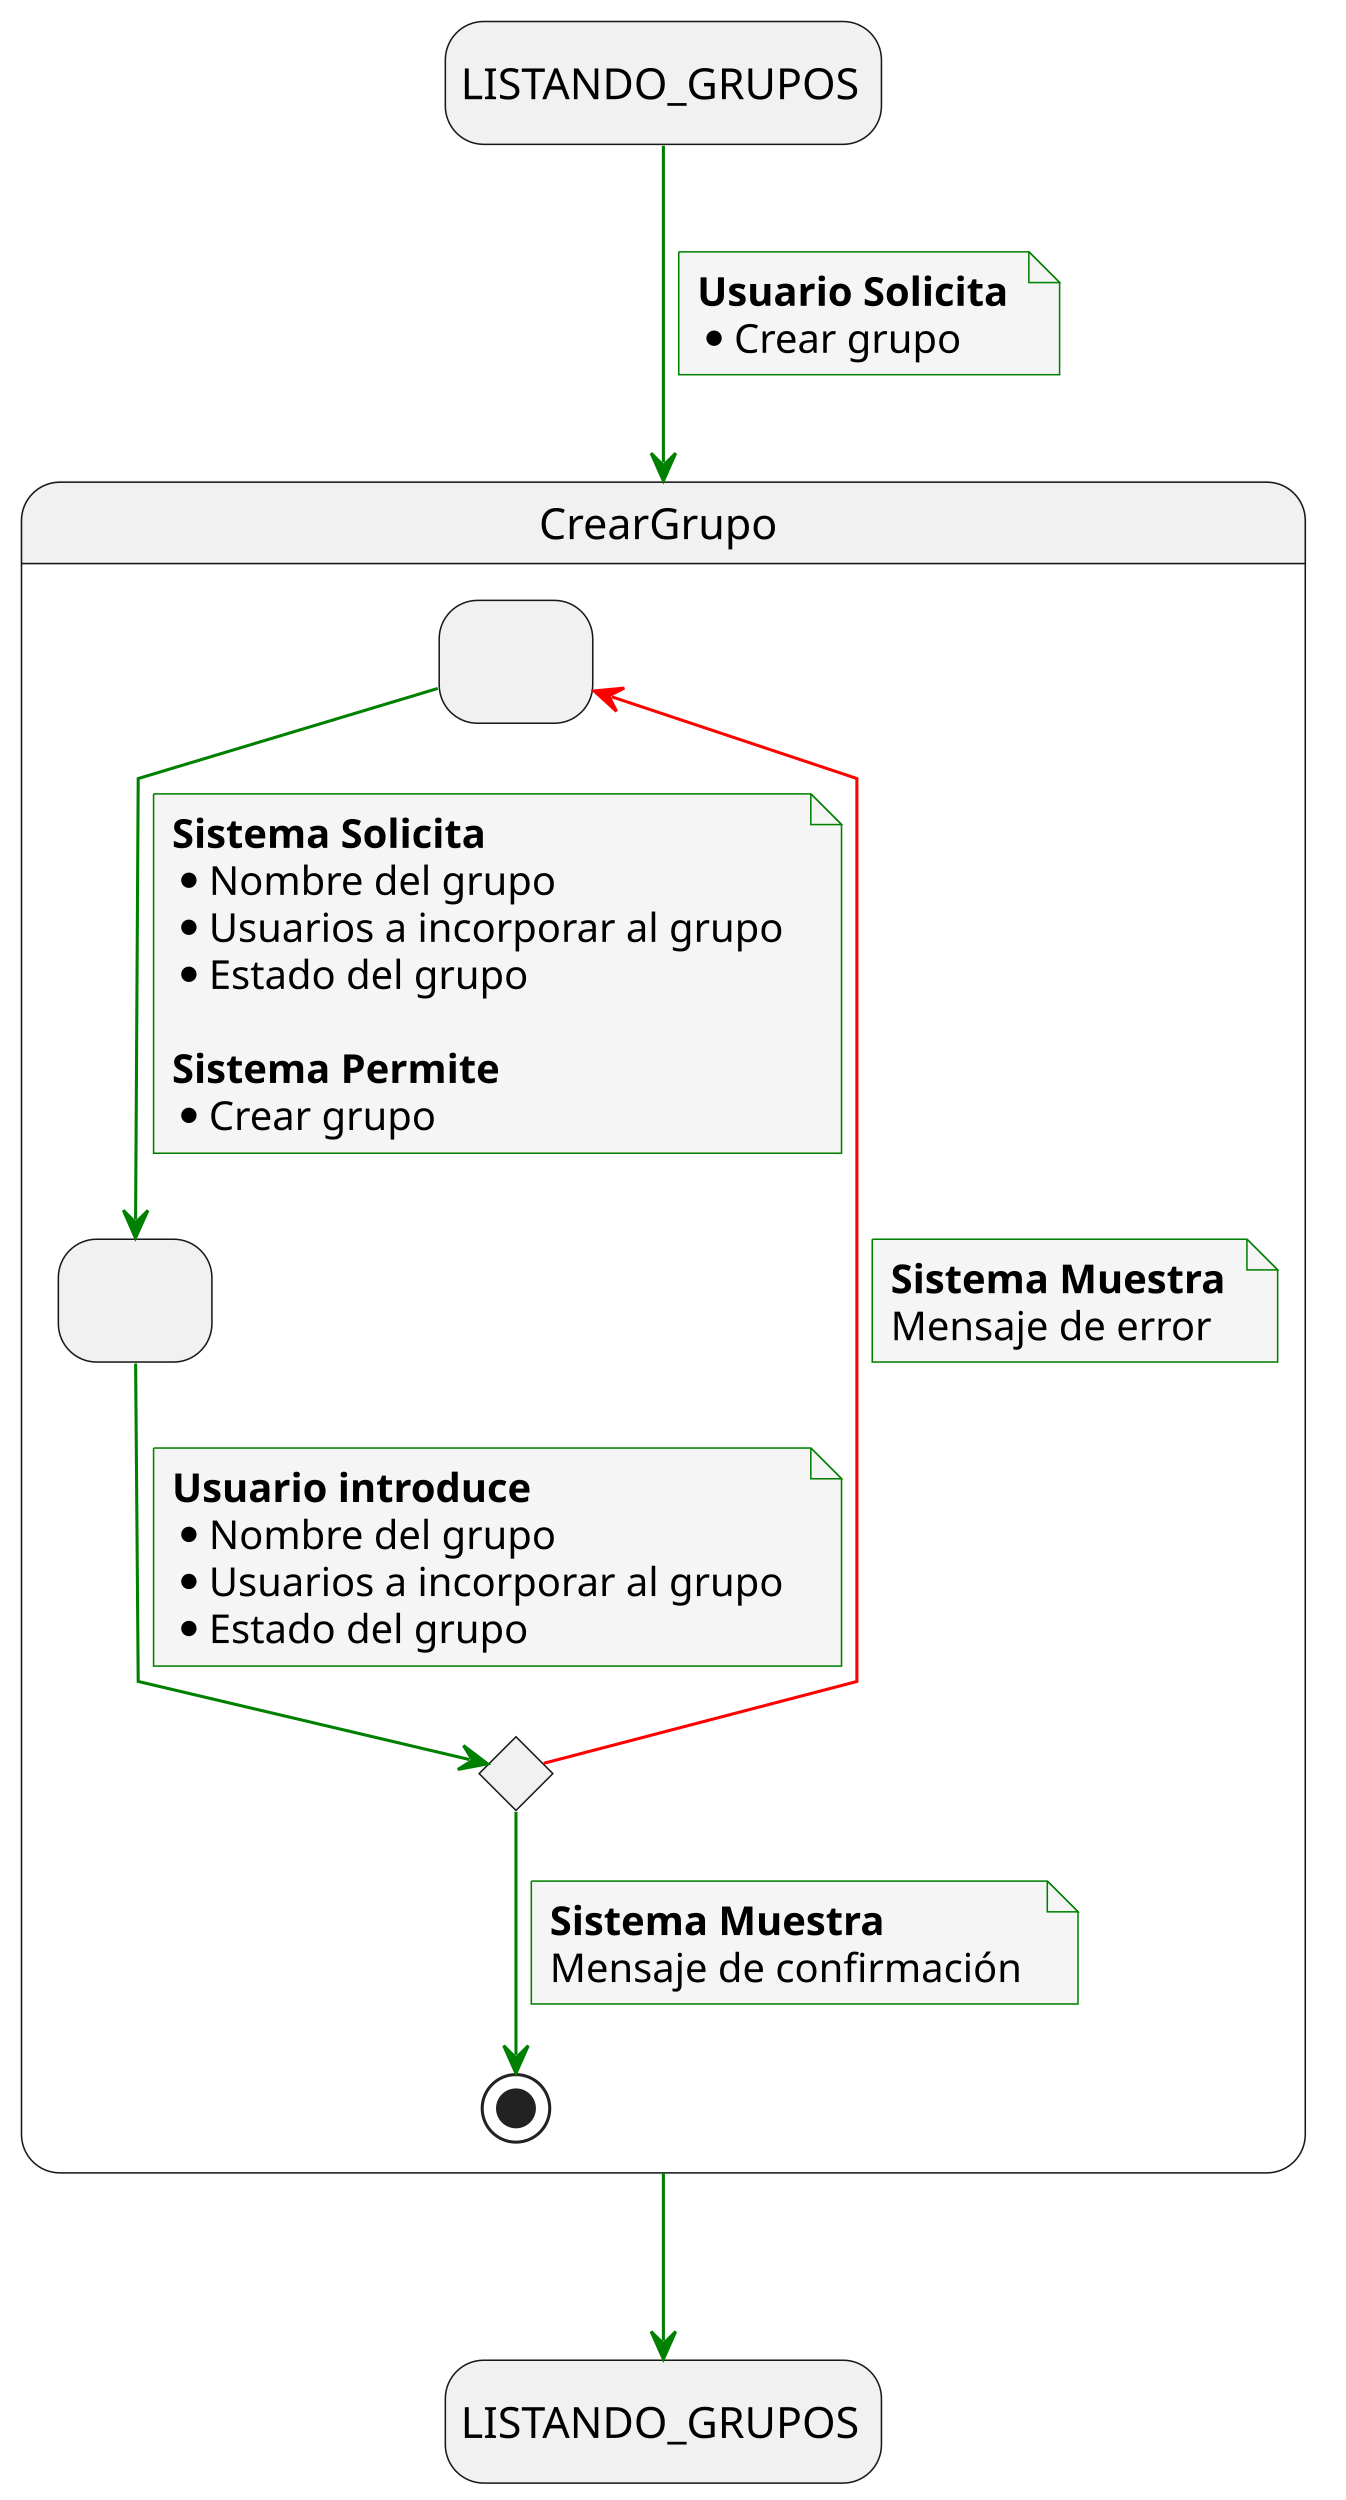
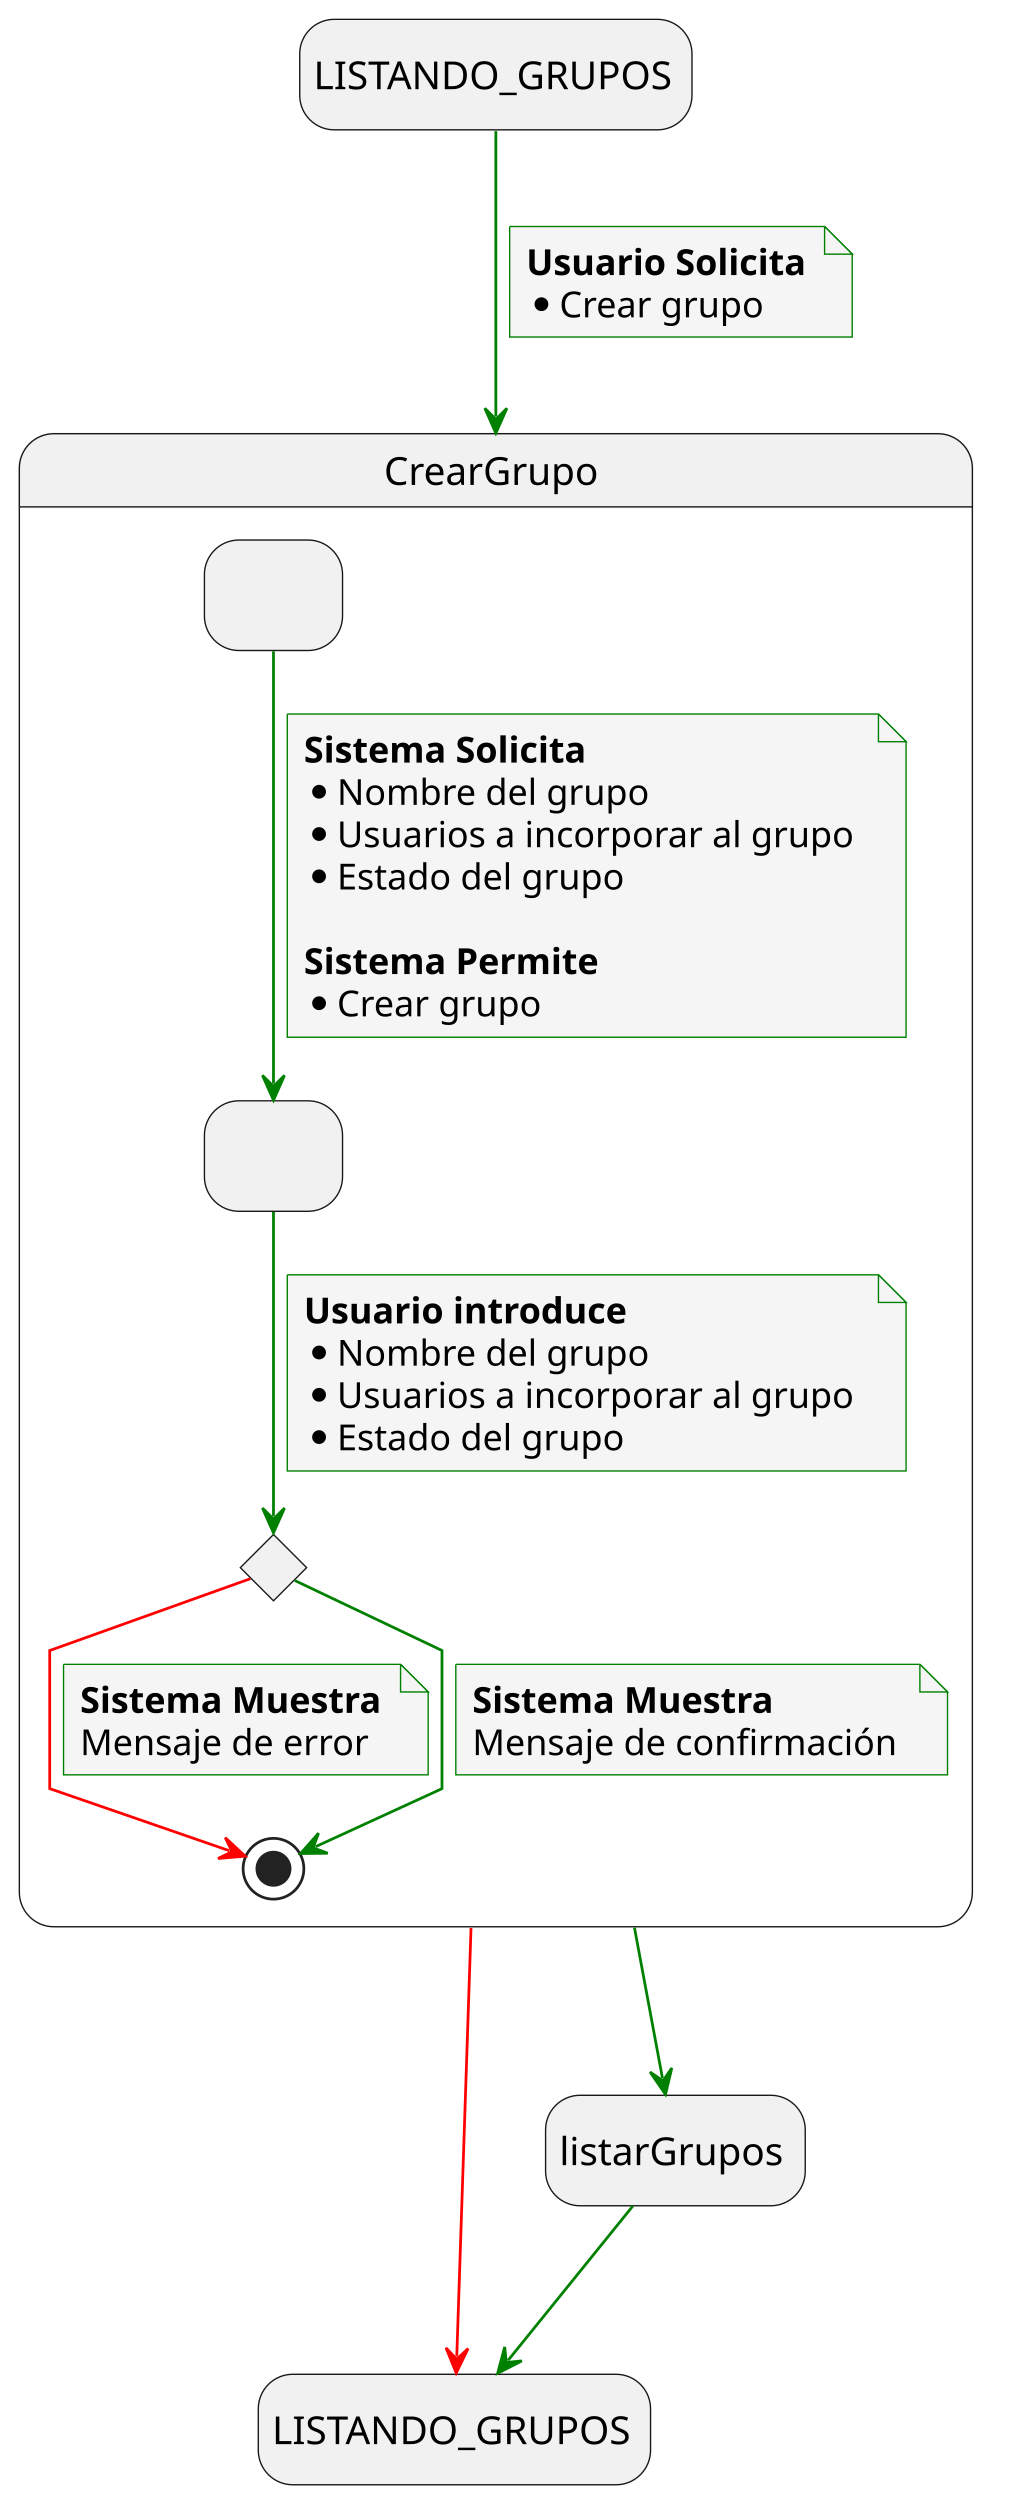
- <svg xmlns="http://www.w3.org/2000/svg" contentStyleType="text/css" height="814px" preserveAspectRatio="none" style="width:438px;height:814px;background:#FFFFFF;" version="1.1" viewBox="0 0 438 814" width="438px" zoomAndPan="magnify">
+ <svg xmlns="http://www.w3.org/2000/svg" contentStyleType="text/css" height="905px" preserveAspectRatio="none" style="width:365px;height:905px;background:#FFFFFF;" version="1.1" viewBox="0 0 365 905" width="365px" zoomAndPan="magnify">
  <defs />
  <g>
-     <rect fill="#F1F1F1" height="40" rx="12.5" ry="12.5" style="stroke:#181818;stroke-width:0.5;" width="142" x="145" y="7" />
-     <text fill="#000000" font-family="sans-serif" font-size="14" lengthAdjust="spacing" textLength="132" x="150" y="32.291">LISTANDO_GRUPOS</text>
-     <rect fill="#F1F1F1" height="40" rx="12.5" ry="12.5" style="stroke:#181818;stroke-width:0.5;" width="142" x="145" y="768.49" />
-     <text fill="#000000" font-family="sans-serif" font-size="14" lengthAdjust="spacing" textLength="132" x="150" y="793.781">LISTANDO_GRUPOS</text>
-     <path d="M19.5,157 L412.5,157 A12.5,12.5 0 0 1 425,169.5 L425,183.488 L7,183.488 L7,169.5 A12.5,12.5 0 0 1 19.5,157 " fill="#F1F1F1" style="stroke:#F1F1F1;stroke-width:1.0;" />
-     <rect fill="none" height="550.488" rx="12.5" ry="12.5" style="stroke:#181818;stroke-width:0.5;" width="418" x="7" y="157" />
-     <line style="stroke:#181818;stroke-width:0.5;" x1="7" x2="425" y1="183.488" y2="183.488" />
-     <text fill="#000000" font-family="sans-serif" font-size="14" lengthAdjust="spacing" textLength="81" x="175.5" y="175.535">CrearGrupo</text>
-     <rect fill="#F1F1F1" height="40" rx="12.5" ry="12.5" style="stroke:#181818;stroke-width:0.5;" width="50" x="143" y="195.488" />
-     <text fill="#000000" font-family="sans-serif" font-size="14" lengthAdjust="spacing" textLength="4" x="166" y="220.779"> </text>
-     <rect fill="#F1F1F1" height="40" rx="12.5" ry="12.5" style="stroke:#181818;stroke-width:0.5;" width="50" x="19" y="403.488" />
-     <text fill="#000000" font-family="sans-serif" font-size="14" lengthAdjust="spacing" textLength="4" x="42" y="428.779"> </text>
+     <rect fill="#F1F1F1" height="40" rx="12.5" ry="12.5" style="stroke:#181818;stroke-width:0.5;" width="142" x="108.5" y="7" />
+     <text fill="#000000" font-family="sans-serif" font-size="14" lengthAdjust="spacing" textLength="132" x="113.5" y="32.291">LISTANDO_GRUPOS</text>
+     <rect fill="#F1F1F1" height="40" rx="12.5" ry="12.5" style="stroke:#181818;stroke-width:0.5;" width="142" x="93.5" y="859.49" />
+     <text fill="#000000" font-family="sans-serif" font-size="14" lengthAdjust="spacing" textLength="132" x="98.5" y="884.781">LISTANDO_GRUPOS</text>
+     <rect fill="#F1F1F1" height="40" rx="12.5" ry="12.5" style="stroke:#181818;stroke-width:0.5;" width="94" x="197.5" y="758.49" />
+     <text fill="#000000" font-family="sans-serif" font-size="14" lengthAdjust="spacing" textLength="84" x="202.5" y="783.781">listarGrupos</text>
+     <path d="M19.5,157 L339.5,157 A12.5,12.5 0 0 1 352,169.5 L352,183.488 L7,183.488 L7,169.5 A12.5,12.5 0 0 1 19.5,157 " fill="#F1F1F1" style="stroke:#F1F1F1;stroke-width:1.0;" />
+     <rect fill="none" height="540.488" rx="12.5" ry="12.5" style="stroke:#181818;stroke-width:0.5;" width="345" x="7" y="157" />
+     <line style="stroke:#181818;stroke-width:0.5;" x1="7" x2="352" y1="183.488" y2="183.488" />
+     <text fill="#000000" font-family="sans-serif" font-size="14" lengthAdjust="spacing" textLength="81" x="139" y="175.535">CrearGrupo</text>
+     <rect fill="#F1F1F1" height="40" rx="12.5" ry="12.5" style="stroke:#181818;stroke-width:0.5;" width="50" x="74" y="195.488" />
+     <text fill="#000000" font-family="sans-serif" font-size="14" lengthAdjust="spacing" textLength="4" x="97" y="220.779"> </text>
+     <rect fill="#F1F1F1" height="40" rx="12.5" ry="12.5" style="stroke:#181818;stroke-width:0.5;" width="50" x="74" y="398.488" />
+     <text fill="#000000" font-family="sans-serif" font-size="14" lengthAdjust="spacing" textLength="4" x="97" y="423.779"> </text>
    <g id="elem_revisionFiltrosEnviados">
-       <polygon fill="#F1F1F1" points="168,565.488,180,577.488,168,589.488,156,577.488,168,565.488" style="stroke:#181818;stroke-width:0.5;" />
+       <polygon fill="#F1F1F1" points="99,555.488,111,567.488,99,579.488,87,567.488,99,555.488" style="stroke:#181818;stroke-width:0.5;" />
    </g>
-     <ellipse cx="168" cy="686.488" fill="none" rx="11" ry="11" style="stroke:#222222;stroke-width:1.0;" />
-     <ellipse cx="168" cy="686.488" fill="#222222" rx="6" ry="6" style="stroke:#222222;stroke-width:1.0;" />
+     <ellipse cx="99" cy="676.488" fill="none" rx="11" ry="11" style="stroke:#222222;stroke-width:1.0;" />
+     <ellipse cx="99" cy="676.488" fill="#222222" rx="6" ry="6" style="stroke:#222222;stroke-width:1.0;" />
    <g id="link_solicitudFiltros_envioFiltros">
-       <path d="M142.51,224.158 C106.49,234.988 45,253.488 45,253.488 C45,253.488 44.416,352.708 44.147,397.098 " fill="none" id="solicitudFiltros-to-envioFiltros" style="stroke:#008000;stroke-width:1.0;" />
-       <polygon fill="#008000" points="44.11,403.098,48.165,394.123,44.14,398.098,40.165,394.074,44.11,403.098" style="stroke:#008000;stroke-width:1.0;" />
-       <path d="M50,258.488 L50,375.488 L274,375.488 L274,268.488 L264,258.488 L50,258.488 " fill="#F5F5F5" style="stroke:#008000;stroke-width:0.5;" />
-       <path d="M264,258.488 L264,268.488 L274,268.488 L264,258.488 " fill="#F5F5F5" style="stroke:#008000;stroke-width:0.5;" />
-       <text fill="#000000" font-family="sans-serif" font-size="13" font-weight="bold" lengthAdjust="spacing" textLength="103" x="56" y="276.057">Sistema Solicita</text>
-       <ellipse cx="61.5" cy="286.609" fill="#000000" rx="2.5" ry="2.5" style="stroke:#000000;stroke-width:0.0;" />
-       <text fill="#000000" font-family="sans-serif" font-size="13" lengthAdjust="spacing" textLength="114" x="68" y="291.367">Nombre del grupo</text>
-       <ellipse cx="61.5" cy="301.92" fill="#000000" rx="2.5" ry="2.5" style="stroke:#000000;stroke-width:0.0;" />
-       <text fill="#000000" font-family="sans-serif" font-size="13" lengthAdjust="spacing" textLength="191" x="68" y="306.678">Usuarios a incorporar al grupo</text>
-       <ellipse cx="61.5" cy="317.231" fill="#000000" rx="2.5" ry="2.5" style="stroke:#000000;stroke-width:0.0;" />
-       <text fill="#000000" font-family="sans-serif" font-size="13" lengthAdjust="spacing" textLength="106" x="68" y="321.988">Estado del grupo</text>
-       <text fill="#000000" font-family="sans-serif" font-size="13" lengthAdjust="spacing" textLength="4" x="56" y="337.299"> </text>
-       <text fill="#000000" font-family="sans-serif" font-size="13" font-weight="bold" lengthAdjust="spacing" textLength="108" x="56" y="352.609">Sistema Permite</text>
-       <ellipse cx="61.5" cy="363.162" fill="#000000" rx="2.5" ry="2.5" style="stroke:#000000;stroke-width:0.0;" />
-       <text fill="#000000" font-family="sans-serif" font-size="13" lengthAdjust="spacing" textLength="74" x="68" y="367.92">Crear grupo</text>
+       <path d="M99,235.758 C99,274.178 99,353.898 99,392.278 " fill="none" id="solicitudFiltros-to-envioFiltros" style="stroke:#008000;stroke-width:1.0;" />
+       <polygon fill="#008000" points="99,398.278,103,389.278,99,393.278,95,389.278,99,398.278" style="stroke:#008000;stroke-width:1.0;" />
+       <path d="M104,258.488 L104,375.488 L328,375.488 L328,268.488 L318,258.488 L104,258.488 " fill="#F5F5F5" style="stroke:#008000;stroke-width:0.5;" />
+       <path d="M318,258.488 L318,268.488 L328,268.488 L318,258.488 " fill="#F5F5F5" style="stroke:#008000;stroke-width:0.5;" />
+       <text fill="#000000" font-family="sans-serif" font-size="13" font-weight="bold" lengthAdjust="spacing" textLength="103" x="110" y="276.057">Sistema Solicita</text>
+       <ellipse cx="115.5" cy="286.609" fill="#000000" rx="2.5" ry="2.5" style="stroke:#000000;stroke-width:0.0;" />
+       <text fill="#000000" font-family="sans-serif" font-size="13" lengthAdjust="spacing" textLength="114" x="122" y="291.367">Nombre del grupo</text>
+       <ellipse cx="115.5" cy="301.92" fill="#000000" rx="2.5" ry="2.5" style="stroke:#000000;stroke-width:0.0;" />
+       <text fill="#000000" font-family="sans-serif" font-size="13" lengthAdjust="spacing" textLength="191" x="122" y="306.678">Usuarios a incorporar al grupo</text>
+       <ellipse cx="115.5" cy="317.231" fill="#000000" rx="2.5" ry="2.5" style="stroke:#000000;stroke-width:0.0;" />
+       <text fill="#000000" font-family="sans-serif" font-size="13" lengthAdjust="spacing" textLength="106" x="122" y="321.988">Estado del grupo</text>
+       <text fill="#000000" font-family="sans-serif" font-size="13" lengthAdjust="spacing" textLength="4" x="110" y="337.299"> </text>
+       <text fill="#000000" font-family="sans-serif" font-size="13" font-weight="bold" lengthAdjust="spacing" textLength="108" x="110" y="352.609">Sistema Permite</text>
+       <ellipse cx="115.5" cy="363.162" fill="#000000" rx="2.5" ry="2.5" style="stroke:#000000;stroke-width:0.0;" />
+       <text fill="#000000" font-family="sans-serif" font-size="13" lengthAdjust="spacing" textLength="74" x="122" y="367.92">Crear grupo</text>
    </g>
    <g id="link_envioFiltros_revisionFiltrosEnviados">
-       <path d="M44.16,443.978 C44.44,478.658 45,547.488 45,547.488 C45,547.488 124.31,566.192 152.91,572.932 " fill="none" id="envioFiltros-to-revisionFiltrosEnviados" style="stroke:#008000;stroke-width:1.0;" />
-       <polygon fill="#008000" points="158.75,574.308,150.907,568.351,153.883,573.161,149.072,576.137,158.75,574.308" style="stroke:#008000;stroke-width:1.0;" />
-       <path d="M50,471.488 L50,542.488 L274,542.488 L274,481.488 L264,471.488 L50,471.488 " fill="#F5F5F5" style="stroke:#008000;stroke-width:0.5;" />
-       <path d="M264,471.488 L264,481.488 L274,481.488 L264,471.488 " fill="#F5F5F5" style="stroke:#008000;stroke-width:0.5;" />
-       <text fill="#000000" font-family="sans-serif" font-size="13" font-weight="bold" lengthAdjust="spacing" textLength="121" x="56" y="489.057">Usuario introduce</text>
-       <ellipse cx="61.5" cy="499.609" fill="#000000" rx="2.5" ry="2.5" style="stroke:#000000;stroke-width:0.0;" />
-       <text fill="#000000" font-family="sans-serif" font-size="13" lengthAdjust="spacing" textLength="114" x="68" y="504.367">Nombre del grupo</text>
-       <ellipse cx="61.5" cy="514.92" fill="#000000" rx="2.5" ry="2.5" style="stroke:#000000;stroke-width:0.0;" />
-       <text fill="#000000" font-family="sans-serif" font-size="13" lengthAdjust="spacing" textLength="191" x="68" y="519.678">Usuarios a incorporar al grupo</text>
-       <ellipse cx="61.5" cy="530.231" fill="#000000" rx="2.5" ry="2.5" style="stroke:#000000;stroke-width:0.0;" />
-       <text fill="#000000" font-family="sans-serif" font-size="13" lengthAdjust="spacing" textLength="106" x="68" y="534.988">Estado del grupo</text>
-     </g>
-     <g id="link_revisionFiltrosEnviados_solicitudFiltros">
-       <path d="M177.08,574.118 C203.59,567.188 279,547.488 279,547.488 C279,547.488 279,253.488 279,253.488 C279,253.488 231.932,237.795 199.162,226.875 " fill="none" id="revisionFiltrosEnviados-to-solicitudFiltros" style="stroke:#FF0000;stroke-width:1.0;" />
-       <polygon fill="#FF0000" points="193.47,224.978,200.744,231.618,198.214,226.559,203.273,224.029,193.47,224.978" style="stroke:#FF0000;stroke-width:1.0;" />
-       <path d="M284,403.488 L284,443.488 L416,443.488 L416,413.488 L406,403.488 L284,403.488 " fill="#F5F5F5" style="stroke:#008000;stroke-width:0.5;" />
-       <path d="M406,403.488 L406,413.488 L416,413.488 L406,403.488 " fill="#F5F5F5" style="stroke:#008000;stroke-width:0.5;" />
-       <text fill="#000000" font-family="sans-serif" font-size="13" font-weight="bold" lengthAdjust="spacing" textLength="111" x="290" y="421.057">Sistema Muestra</text>
-       <text fill="#000000" font-family="sans-serif" font-size="13" lengthAdjust="spacing" textLength="104" x="290" y="436.367">Mensaje de error</text>
+       <path d="M99,438.708 C99,469.678 99,523.708 99,548.908 " fill="none" id="envioFiltros-to-revisionFiltrosEnviados" style="stroke:#008000;stroke-width:1.0;" />
+       <polygon fill="#008000" points="99,554.908,103,545.908,99,549.908,95,545.908,99,554.908" style="stroke:#008000;stroke-width:1.0;" />
+       <path d="M104,461.488 L104,532.488 L328,532.488 L328,471.488 L318,461.488 L104,461.488 " fill="#F5F5F5" style="stroke:#008000;stroke-width:0.5;" />
+       <path d="M318,461.488 L318,471.488 L328,471.488 L318,461.488 " fill="#F5F5F5" style="stroke:#008000;stroke-width:0.5;" />
+       <text fill="#000000" font-family="sans-serif" font-size="13" font-weight="bold" lengthAdjust="spacing" textLength="121" x="110" y="479.057">Usuario introduce</text>
+       <ellipse cx="115.5" cy="489.609" fill="#000000" rx="2.5" ry="2.5" style="stroke:#000000;stroke-width:0.0;" />
+       <text fill="#000000" font-family="sans-serif" font-size="13" lengthAdjust="spacing" textLength="114" x="122" y="494.367">Nombre del grupo</text>
+       <ellipse cx="115.5" cy="504.92" fill="#000000" rx="2.5" ry="2.5" style="stroke:#000000;stroke-width:0.0;" />
+       <text fill="#000000" font-family="sans-serif" font-size="13" lengthAdjust="spacing" textLength="191" x="122" y="509.678">Usuarios a incorporar al grupo</text>
+       <ellipse cx="115.5" cy="520.231" fill="#000000" rx="2.5" ry="2.5" style="stroke:#000000;stroke-width:0.0;" />
+       <text fill="#000000" font-family="sans-serif" font-size="13" lengthAdjust="spacing" textLength="106" x="122" y="524.988">Estado del grupo</text>
    </g>
    <g id="link_revisionFiltrosEnviados_*end*CrearGrupo">
-       <path d="M168,589.938 C168,610.858 168,648.938 168,669.068 " fill="none" id="revisionFiltrosEnviados-to-*end*CrearGrupo" style="stroke:#008000;stroke-width:1.0;" />
-       <polygon fill="#008000" points="168,675.068,172,666.068,168,670.068,164,666.068,168,675.068" style="stroke:#008000;stroke-width:1.0;" />
-       <path d="M173,612.488 L173,652.488 L351,652.488 L351,622.488 L341,612.488 L173,612.488 " fill="#F5F5F5" style="stroke:#008000;stroke-width:0.5;" />
-       <path d="M341,612.488 L341,622.488 L351,622.488 L341,612.488 " fill="#F5F5F5" style="stroke:#008000;stroke-width:0.5;" />
-       <text fill="#000000" font-family="sans-serif" font-size="13" font-weight="bold" lengthAdjust="spacing" textLength="111" x="179" y="630.057">Sistema Muestra</text>
-       <text fill="#000000" font-family="sans-serif" font-size="13" lengthAdjust="spacing" textLength="157" x="179" y="645.367">Mensaje de confirmación</text>
+       <path d="M90.64,571.478 C69.94,578.888 18,597.488 18,597.488 C18,597.488 18,647.488 18,647.488 C18,647.488 61.279,662.449 83.069,669.979 " fill="none" id="revisionFiltrosEnviados-to-*end*CrearGrupo" style="stroke:#FF0000;stroke-width:1.0;" />
+       <polygon fill="#FF0000" points="88.74,671.938,81.54,665.218,84.014,670.305,78.927,672.779,88.74,671.938" style="stroke:#FF0000;stroke-width:1.0;" />
+       <path d="M23,602.488 L23,642.488 L155,642.488 L155,612.488 L145,602.488 L23,602.488 " fill="#F5F5F5" style="stroke:#008000;stroke-width:0.5;" />
+       <path d="M145,602.488 L145,612.488 L155,612.488 L145,602.488 " fill="#F5F5F5" style="stroke:#008000;stroke-width:0.5;" />
+       <text fill="#000000" font-family="sans-serif" font-size="13" font-weight="bold" lengthAdjust="spacing" textLength="111" x="29" y="620.057">Sistema Muestra</text>
+       <text fill="#000000" font-family="sans-serif" font-size="13" lengthAdjust="spacing" textLength="104" x="29" y="635.367">Mensaje de error</text>
+     </g>
+     <g id="link_revisionFiltrosEnviados_*end*CrearGrupo">
+       <path d="M106.73,572.158 C123.14,579.968 160,597.488 160,597.488 C160,597.488 160,647.488 160,647.488 C160,647.488 131.493,660.576 114.253,668.486 " fill="none" id="revisionFiltrosEnviados-to-*end*CrearGrupo-1" style="stroke:#008000;stroke-width:1.0;" />
+       <polygon fill="#008000" points="108.8,670.988,118.648,670.871,113.344,668.903,115.312,663.6,108.8,670.988" style="stroke:#008000;stroke-width:1.0;" />
+       <path d="M165,602.488 L165,642.488 L343,642.488 L343,612.488 L333,602.488 L165,602.488 " fill="#F5F5F5" style="stroke:#008000;stroke-width:0.5;" />
+       <path d="M333,602.488 L333,612.488 L343,612.488 L333,602.488 " fill="#F5F5F5" style="stroke:#008000;stroke-width:0.5;" />
+       <text fill="#000000" font-family="sans-serif" font-size="13" font-weight="bold" lengthAdjust="spacing" textLength="111" x="171" y="620.057">Sistema Muestra</text>
+       <text fill="#000000" font-family="sans-serif" font-size="13" lengthAdjust="spacing" textLength="157" x="171" y="635.367">Mensaje de confirmación</text>
    </g>
    <g id="link_startState_CrearGrupo">
-       <path d="M216,47.45 C216,70.11 216,104.38 216,150.56 " fill="none" id="startState-to-CrearGrupo" style="stroke:#008000;stroke-width:1.0;" />
-       <polygon fill="#008000" points="216,156.56,220,147.56,216,151.56,212,147.56,216,156.56" style="stroke:#008000;stroke-width:1.0;" />
-       <path d="M221,82 L221,122 L345,122 L345,92 L335,82 L221,82 " fill="#F5F5F5" style="stroke:#008000;stroke-width:0.5;" />
-       <path d="M335,82 L335,92 L345,92 L335,82 " fill="#F5F5F5" style="stroke:#008000;stroke-width:0.5;" />
-       <text fill="#000000" font-family="sans-serif" font-size="13" font-weight="bold" lengthAdjust="spacing" textLength="103" x="227" y="99.568">Usuario Solicita</text>
-       <ellipse cx="232.5" cy="110.121" fill="#000000" rx="2.5" ry="2.5" style="stroke:#000000;stroke-width:0.0;" />
-       <text fill="#000000" font-family="sans-serif" font-size="13" lengthAdjust="spacing" textLength="74" x="239" y="114.879">Crear grupo</text>
+       <path d="M179.5,47.48 C179.5,70.2 179.5,104.6 179.5,150.79 " fill="none" id="startState-to-CrearGrupo" style="stroke:#008000;stroke-width:1.0;" />
+       <polygon fill="#008000" points="179.5,156.79,183.5,147.79,179.5,151.79,175.5,147.79,179.5,156.79" style="stroke:#008000;stroke-width:1.0;" />
+       <path d="M184.5,82 L184.5,122 L308.5,122 L308.5,92 L298.5,82 L184.5,82 " fill="#F5F5F5" style="stroke:#008000;stroke-width:0.5;" />
+       <path d="M298.5,82 L298.5,92 L308.5,92 L298.5,82 " fill="#F5F5F5" style="stroke:#008000;stroke-width:0.5;" />
+       <text fill="#000000" font-family="sans-serif" font-size="13" font-weight="bold" lengthAdjust="spacing" textLength="103" x="190.5" y="99.568">Usuario Solicita</text>
+       <ellipse cx="196" cy="110.121" fill="#000000" rx="2.5" ry="2.5" style="stroke:#000000;stroke-width:0.0;" />
+       <text fill="#000000" font-family="sans-serif" font-size="13" lengthAdjust="spacing" textLength="74" x="202.5" y="114.879">Crear grupo</text>
    </g>
    <g id="link_CrearGrupo_endState">
-       <path d="M216,707.55 C216,732.57 216,747.85 216,762.14 " fill="none" id="CrearGrupo-to-endState" style="stroke:#008000;stroke-width:1.0;" />
-       <polygon fill="#008000" points="216,768.14,220,759.14,216,763.14,212,759.14,216,768.14" style="stroke:#008000;stroke-width:1.0;" />
+       <path d="M170.51,697.95 C168.24,766.12 166.359,822.613 165.349,853.043 " fill="none" id="CrearGrupo-to-endState" style="stroke:#FF0000;stroke-width:1.0;" />
+       <polygon fill="#FF0000" points="165.15,859.04,169.446,850.178,165.316,854.043,161.451,849.912,165.15,859.04" style="stroke:#FF0000;stroke-width:1.0;" />
+     </g>
+     <g id="link_CrearGrupo_listarGrupos">
+       <path d="M229.67,697.8 C234.31,722.72 237.15,738.032 239.81,752.292 " fill="none" id="CrearGrupo-to-listarGrupos" style="stroke:#008000;stroke-width:1.0;" />
+       <polygon fill="#008000" points="240.91,758.19,243.192,748.609,239.993,753.275,235.327,750.076,240.91,758.19" style="stroke:#008000;stroke-width:1.0;" />
+     </g>
+     <g id="link_listarGrupos_endState">
+       <path d="M229.08,798.58 C215,816 198.072,836.954 183.923,854.454 " fill="none" id="listarGrupos-to-endState" style="stroke:#008000;stroke-width:1.0;" />
+       <polygon fill="#008000" points="180.15,859.12,188.919,854.636,183.294,855.232,182.698,849.606,180.15,859.12" style="stroke:#008000;stroke-width:1.0;" />
    </g>
  </g>
</svg>
